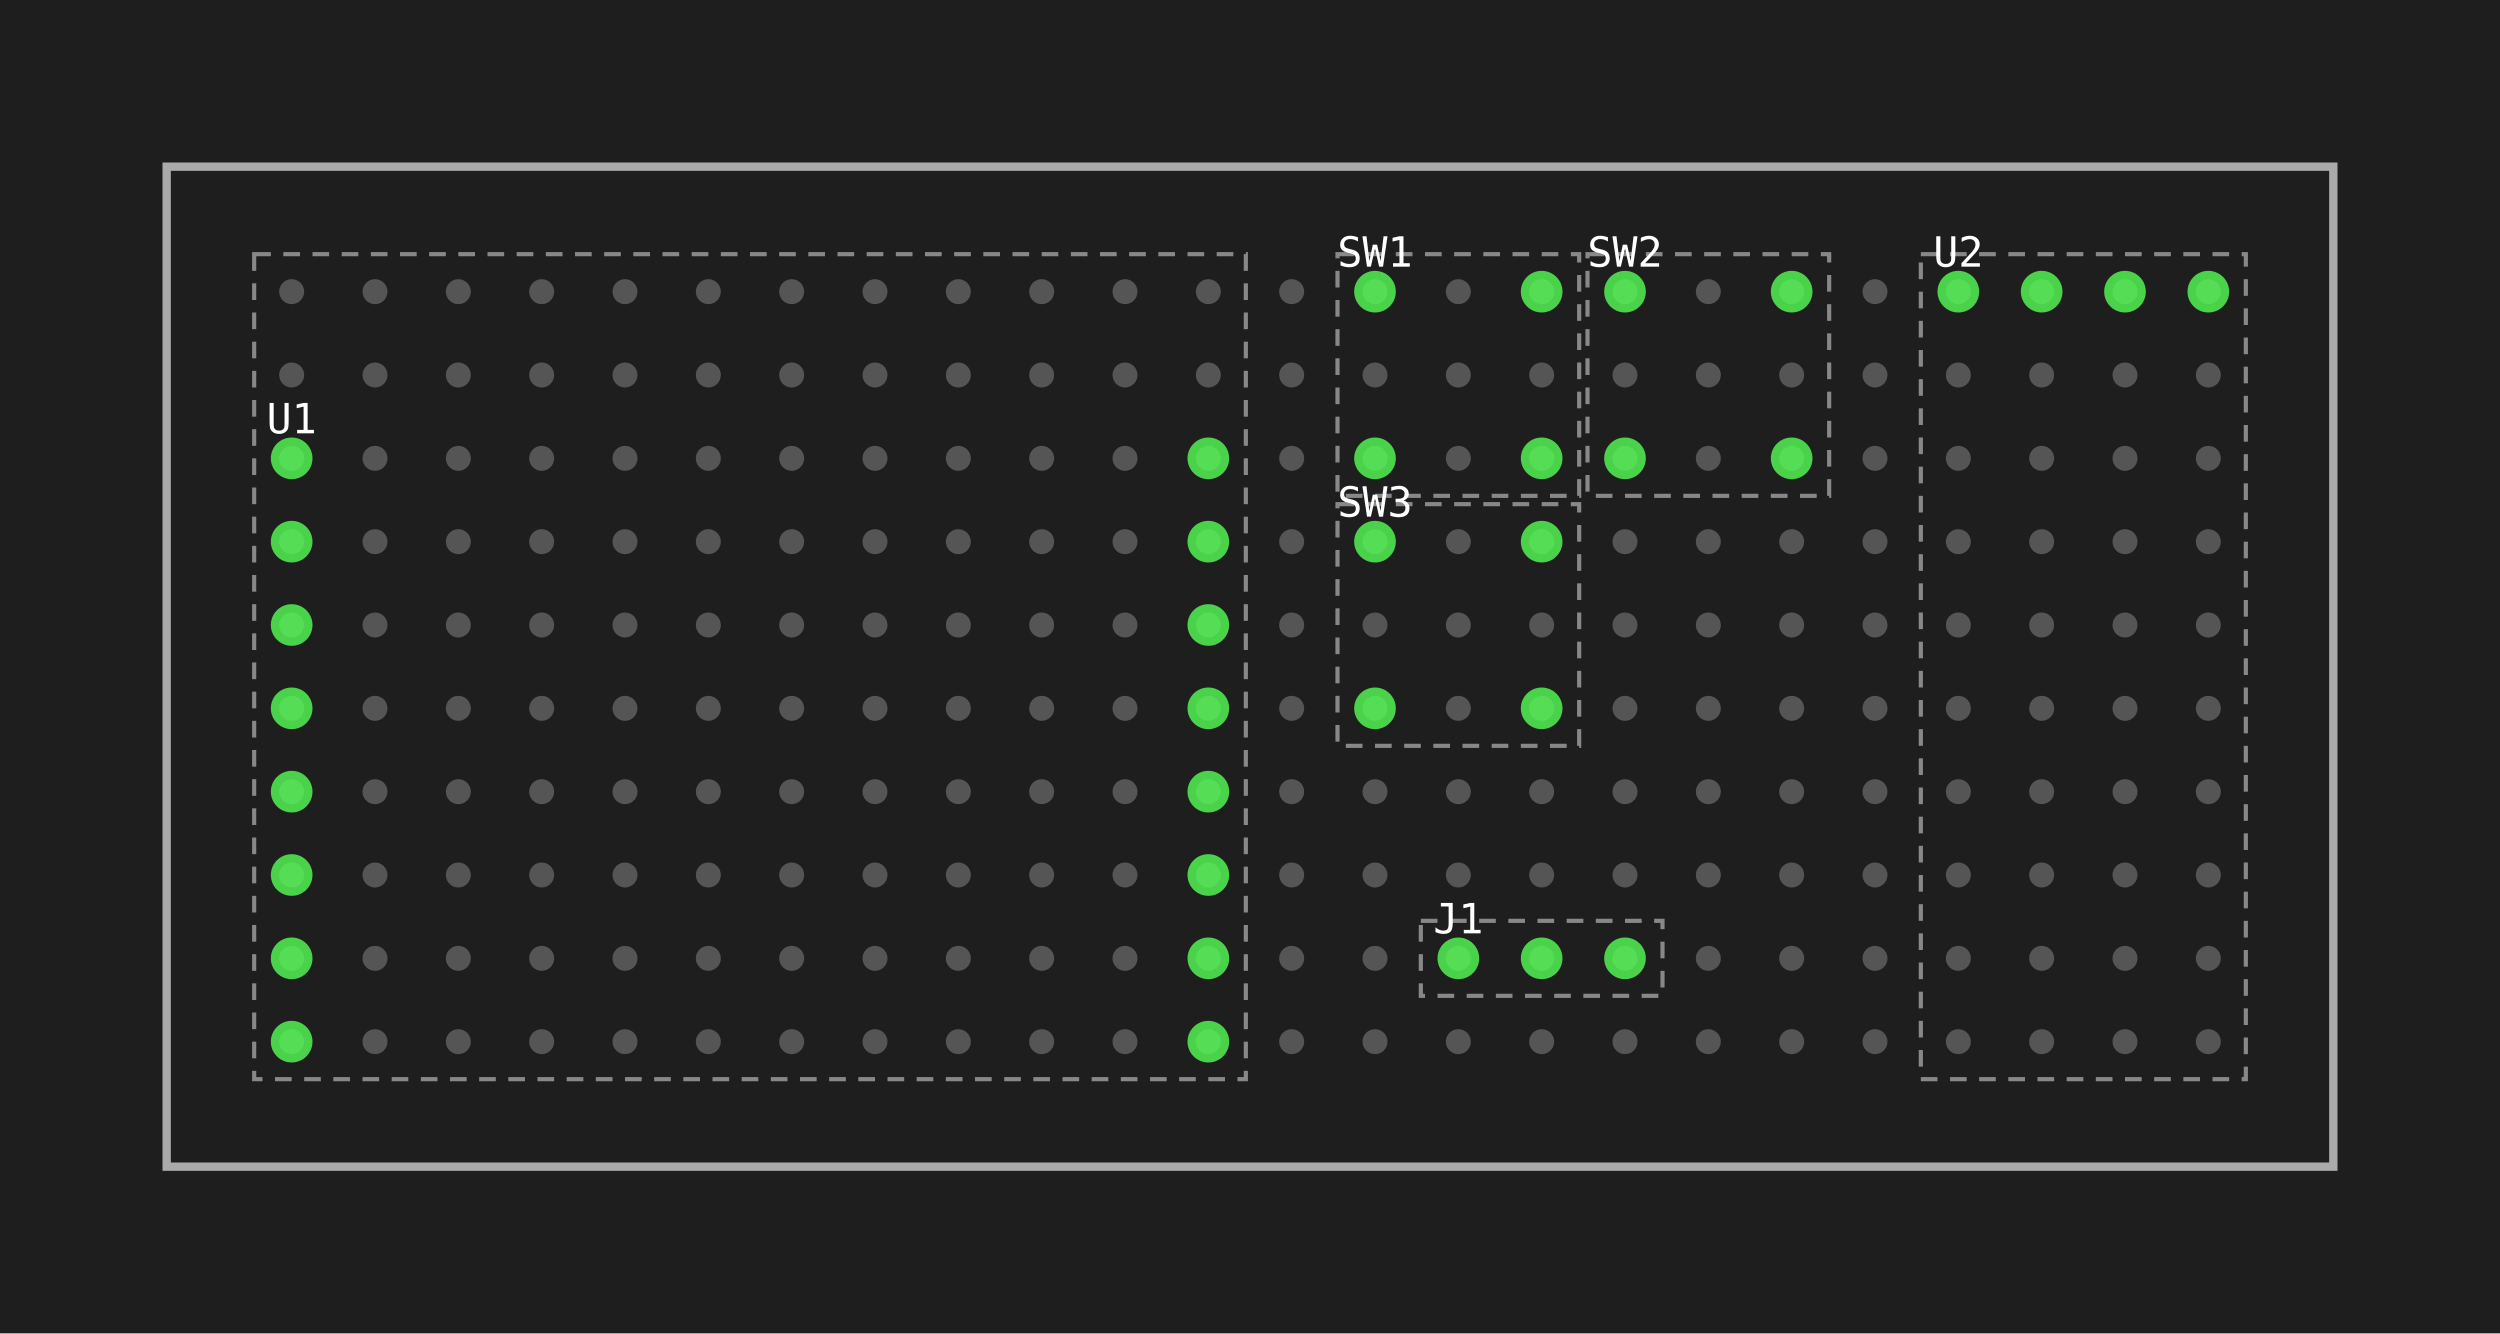
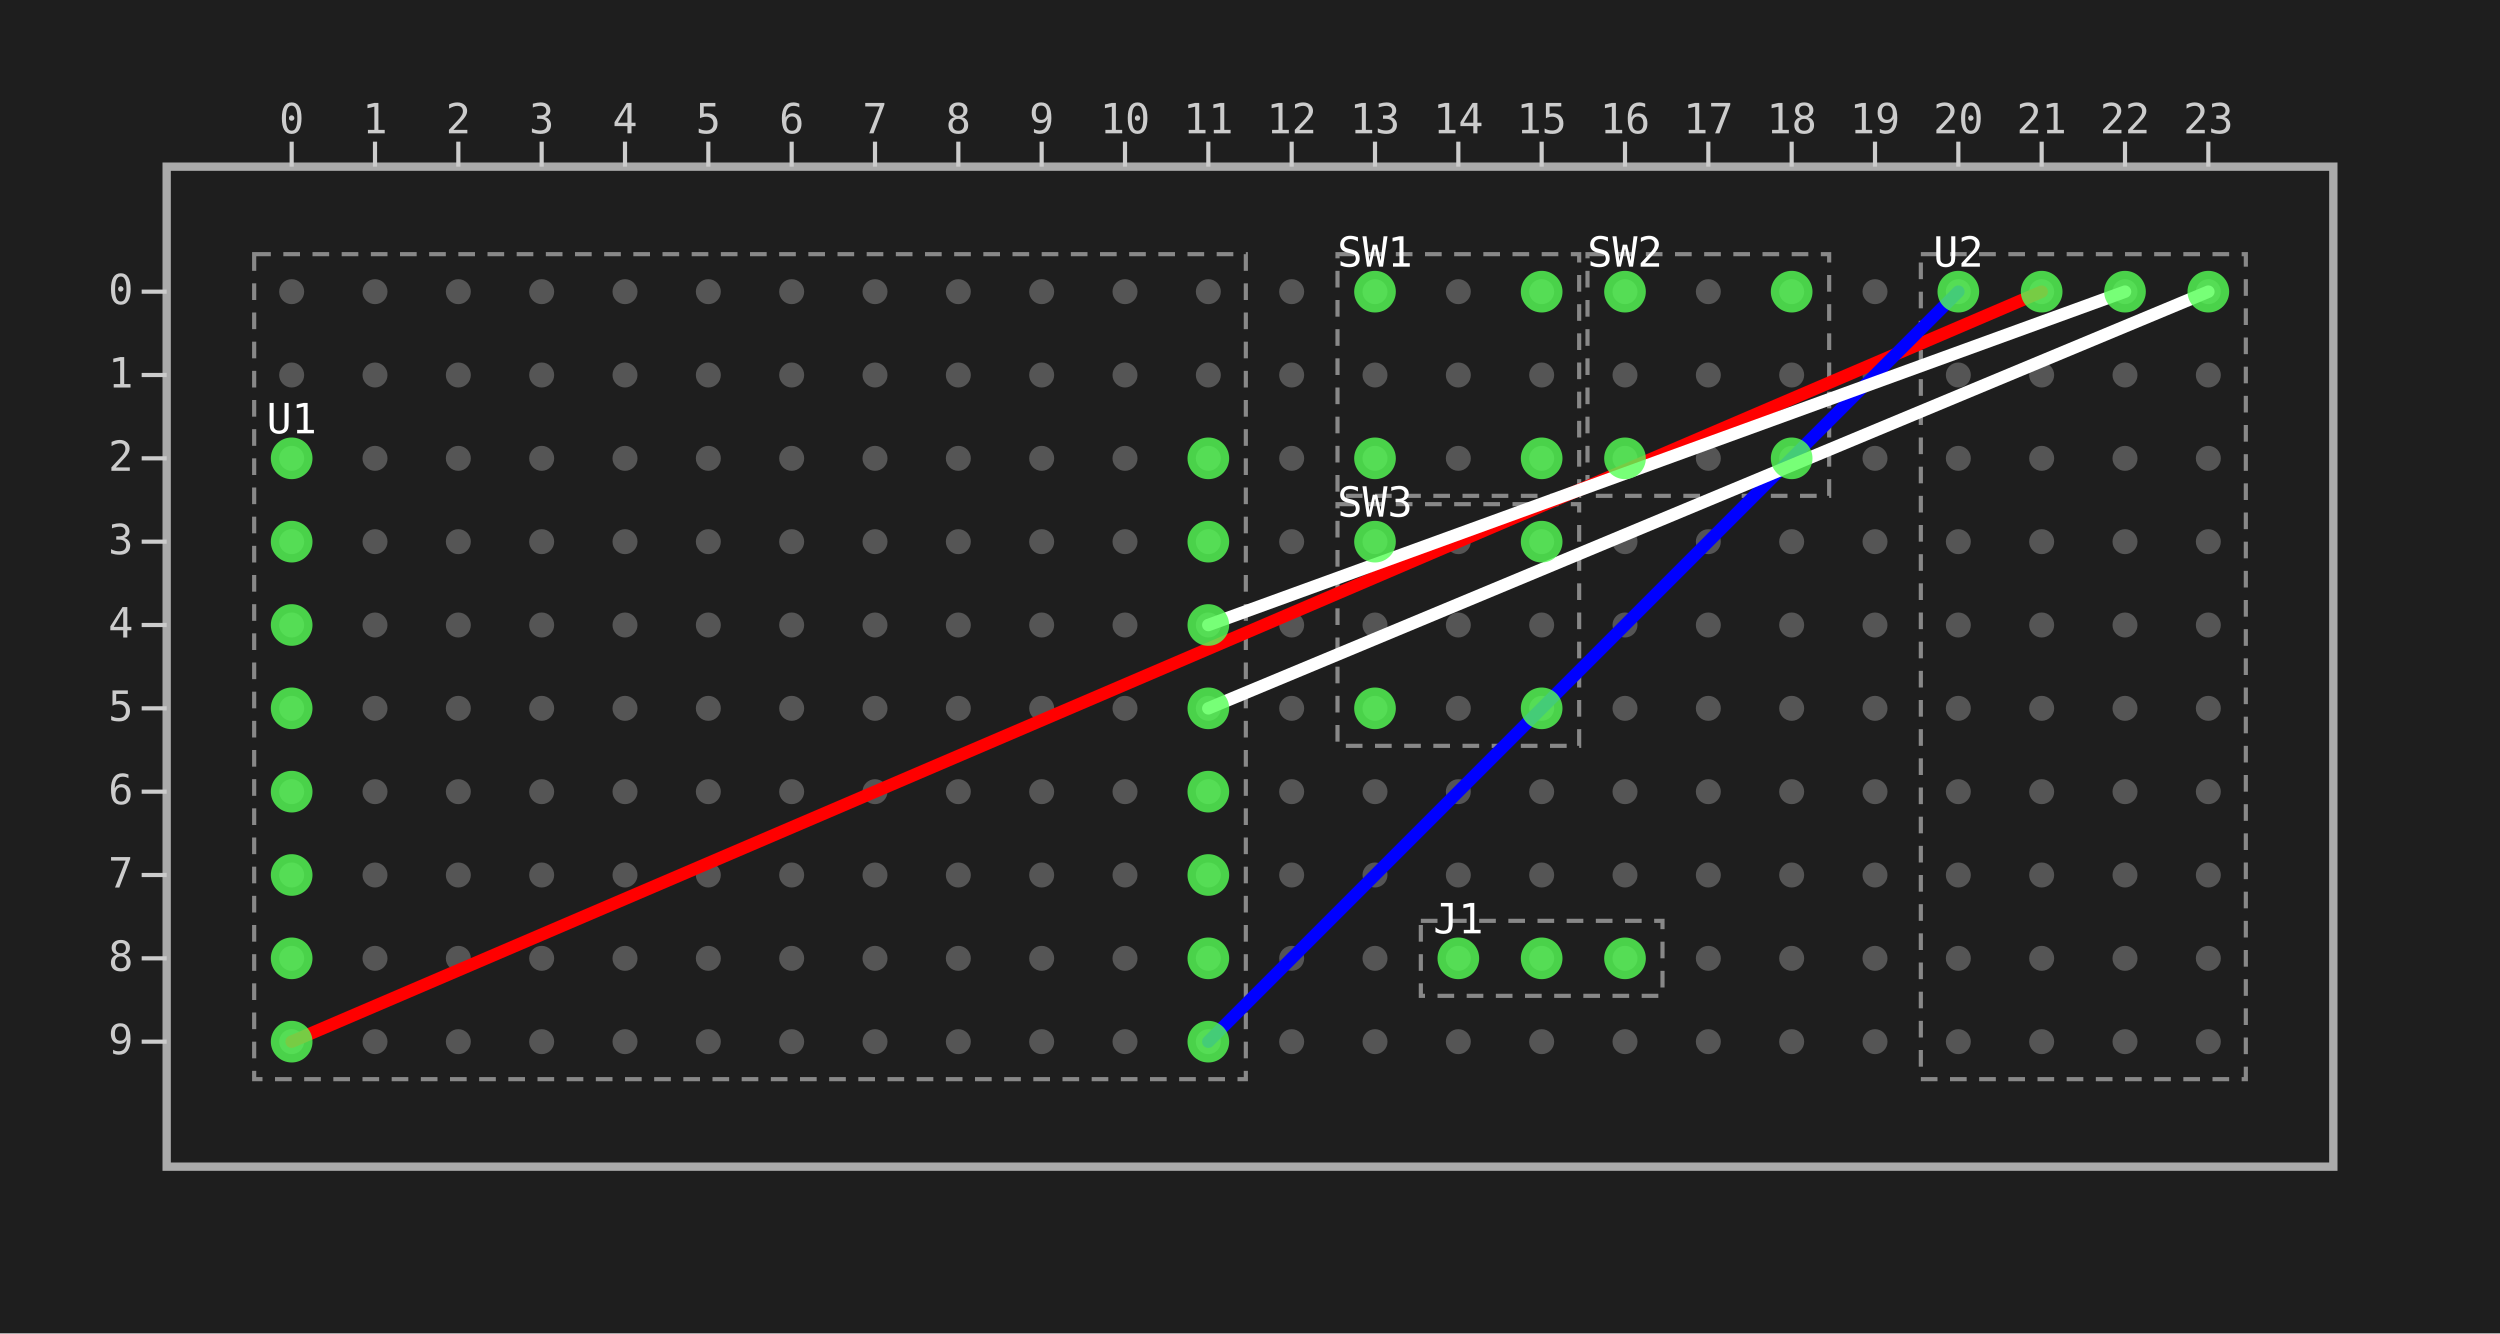
<svg xmlns="http://www.w3.org/2000/svg" width="600" height="320">
  <rect width="600" height="320" fill="#1e1e1e" />
  <rect x="40" y="40" width="520" height="240" fill="none" stroke="#aaaaaa" stroke-width="2" />
+   <line x1="70" y1="40" x2="70" y2="34" stroke="#cccccc" stroke-width="1" />
+   <text x="70" y="32" fill="#cccccc" font-size="10" text-anchor="middle" font-family="monospace">0</text>
+   <line x1="90" y1="40" x2="90" y2="34" stroke="#cccccc" stroke-width="1" />
+   <text x="90" y="32" fill="#cccccc" font-size="10" text-anchor="middle" font-family="monospace">1</text>
+   <line x1="110" y1="40" x2="110" y2="34" stroke="#cccccc" stroke-width="1" />
+   <text x="110" y="32" fill="#cccccc" font-size="10" text-anchor="middle" font-family="monospace">2</text>
+   <line x1="130" y1="40" x2="130" y2="34" stroke="#cccccc" stroke-width="1" />
+   <text x="130" y="32" fill="#cccccc" font-size="10" text-anchor="middle" font-family="monospace">3</text>
+   <line x1="150" y1="40" x2="150" y2="34" stroke="#cccccc" stroke-width="1" />
+   <text x="150" y="32" fill="#cccccc" font-size="10" text-anchor="middle" font-family="monospace">4</text>
+   <line x1="170" y1="40" x2="170" y2="34" stroke="#cccccc" stroke-width="1" />
+   <text x="170" y="32" fill="#cccccc" font-size="10" text-anchor="middle" font-family="monospace">5</text>
+   <line x1="190" y1="40" x2="190" y2="34" stroke="#cccccc" stroke-width="1" />
+   <text x="190" y="32" fill="#cccccc" font-size="10" text-anchor="middle" font-family="monospace">6</text>
+   <line x1="210" y1="40" x2="210" y2="34" stroke="#cccccc" stroke-width="1" />
+   <text x="210" y="32" fill="#cccccc" font-size="10" text-anchor="middle" font-family="monospace">7</text>
+   <line x1="230" y1="40" x2="230" y2="34" stroke="#cccccc" stroke-width="1" />
+   <text x="230" y="32" fill="#cccccc" font-size="10" text-anchor="middle" font-family="monospace">8</text>
+   <line x1="250" y1="40" x2="250" y2="34" stroke="#cccccc" stroke-width="1" />
+   <text x="250" y="32" fill="#cccccc" font-size="10" text-anchor="middle" font-family="monospace">9</text>
+   <line x1="270" y1="40" x2="270" y2="34" stroke="#cccccc" stroke-width="1" />
+   <text x="270" y="32" fill="#cccccc" font-size="10" text-anchor="middle" font-family="monospace">10</text>
+   <line x1="290" y1="40" x2="290" y2="34" stroke="#cccccc" stroke-width="1" />
+   <text x="290" y="32" fill="#cccccc" font-size="10" text-anchor="middle" font-family="monospace">11</text>
+   <line x1="310" y1="40" x2="310" y2="34" stroke="#cccccc" stroke-width="1" />
+   <text x="310" y="32" fill="#cccccc" font-size="10" text-anchor="middle" font-family="monospace">12</text>
+   <line x1="330" y1="40" x2="330" y2="34" stroke="#cccccc" stroke-width="1" />
+   <text x="330" y="32" fill="#cccccc" font-size="10" text-anchor="middle" font-family="monospace">13</text>
+   <line x1="350" y1="40" x2="350" y2="34" stroke="#cccccc" stroke-width="1" />
+   <text x="350" y="32" fill="#cccccc" font-size="10" text-anchor="middle" font-family="monospace">14</text>
+   <line x1="370" y1="40" x2="370" y2="34" stroke="#cccccc" stroke-width="1" />
+   <text x="370" y="32" fill="#cccccc" font-size="10" text-anchor="middle" font-family="monospace">15</text>
+   <line x1="390" y1="40" x2="390" y2="34" stroke="#cccccc" stroke-width="1" />
+   <text x="390" y="32" fill="#cccccc" font-size="10" text-anchor="middle" font-family="monospace">16</text>
+   <line x1="410" y1="40" x2="410" y2="34" stroke="#cccccc" stroke-width="1" />
+   <text x="410" y="32" fill="#cccccc" font-size="10" text-anchor="middle" font-family="monospace">17</text>
+   <line x1="430" y1="40" x2="430" y2="34" stroke="#cccccc" stroke-width="1" />
+   <text x="430" y="32" fill="#cccccc" font-size="10" text-anchor="middle" font-family="monospace">18</text>
+   <line x1="450" y1="40" x2="450" y2="34" stroke="#cccccc" stroke-width="1" />
+   <text x="450" y="32" fill="#cccccc" font-size="10" text-anchor="middle" font-family="monospace">19</text>
+   <line x1="470" y1="40" x2="470" y2="34" stroke="#cccccc" stroke-width="1" />
+   <text x="470" y="32" fill="#cccccc" font-size="10" text-anchor="middle" font-family="monospace">20</text>
+   <line x1="490" y1="40" x2="490" y2="34" stroke="#cccccc" stroke-width="1" />
+   <text x="490" y="32" fill="#cccccc" font-size="10" text-anchor="middle" font-family="monospace">21</text>
+   <line x1="510" y1="40" x2="510" y2="34" stroke="#cccccc" stroke-width="1" />
+   <text x="510" y="32" fill="#cccccc" font-size="10" text-anchor="middle" font-family="monospace">22</text>
+   <line x1="530" y1="40" x2="530" y2="34" stroke="#cccccc" stroke-width="1" />
+   <text x="530" y="32" fill="#cccccc" font-size="10" text-anchor="middle" font-family="monospace">23</text>
+   <line x1="40" y1="70" x2="34" y2="70" stroke="#cccccc" stroke-width="1" />
+   <text x="32" y="73" fill="#cccccc" font-size="10" text-anchor="end" font-family="monospace">0</text>
+   <line x1="40" y1="90" x2="34" y2="90" stroke="#cccccc" stroke-width="1" />
+   <text x="32" y="93" fill="#cccccc" font-size="10" text-anchor="end" font-family="monospace">1</text>
+   <line x1="40" y1="110" x2="34" y2="110" stroke="#cccccc" stroke-width="1" />
+   <text x="32" y="113" fill="#cccccc" font-size="10" text-anchor="end" font-family="monospace">2</text>
+   <line x1="40" y1="130" x2="34" y2="130" stroke="#cccccc" stroke-width="1" />
+   <text x="32" y="133" fill="#cccccc" font-size="10" text-anchor="end" font-family="monospace">3</text>
+   <line x1="40" y1="150" x2="34" y2="150" stroke="#cccccc" stroke-width="1" />
+   <text x="32" y="153" fill="#cccccc" font-size="10" text-anchor="end" font-family="monospace">4</text>
+   <line x1="40" y1="170" x2="34" y2="170" stroke="#cccccc" stroke-width="1" />
+   <text x="32" y="173" fill="#cccccc" font-size="10" text-anchor="end" font-family="monospace">5</text>
+   <line x1="40" y1="190" x2="34" y2="190" stroke="#cccccc" stroke-width="1" />
+   <text x="32" y="193" fill="#cccccc" font-size="10" text-anchor="end" font-family="monospace">6</text>
+   <line x1="40" y1="210" x2="34" y2="210" stroke="#cccccc" stroke-width="1" />
+   <text x="32" y="213" fill="#cccccc" font-size="10" text-anchor="end" font-family="monospace">7</text>
+   <line x1="40" y1="230" x2="34" y2="230" stroke="#cccccc" stroke-width="1" />
+   <text x="32" y="233" fill="#cccccc" font-size="10" text-anchor="end" font-family="monospace">8</text>
+   <line x1="40" y1="250" x2="34" y2="250" stroke="#cccccc" stroke-width="1" />
+   <text x="32" y="253" fill="#cccccc" font-size="10" text-anchor="end" font-family="monospace">9</text>
  <circle cx="70" cy="70" r="3" fill="#555" />
  <circle cx="90" cy="70" r="3" fill="#555" />
  <circle cx="110" cy="70" r="3" fill="#555" />
  <circle cx="130" cy="70" r="3" fill="#555" />
  <circle cx="150" cy="70" r="3" fill="#555" />
  <circle cx="170" cy="70" r="3" fill="#555" />
  <circle cx="190" cy="70" r="3" fill="#555" />
  <circle cx="210" cy="70" r="3" fill="#555" />
  <circle cx="230" cy="70" r="3" fill="#555" />
  <circle cx="250" cy="70" r="3" fill="#555" />
  <circle cx="270" cy="70" r="3" fill="#555" />
  <circle cx="290" cy="70" r="3" fill="#555" />
  <circle cx="310" cy="70" r="3" fill="#555" />
  <circle cx="330" cy="70" r="3" fill="#555" />
  <circle cx="350" cy="70" r="3" fill="#555" />
  <circle cx="370" cy="70" r="3" fill="#555" />
  <circle cx="390" cy="70" r="3" fill="#555" />
  <circle cx="410" cy="70" r="3" fill="#555" />
  <circle cx="430" cy="70" r="3" fill="#555" />
  <circle cx="450" cy="70" r="3" fill="#555" />
  <circle cx="470" cy="70" r="3" fill="#555" />
  <circle cx="490" cy="70" r="3" fill="#555" />
  <circle cx="510" cy="70" r="3" fill="#555" />
  <circle cx="530" cy="70" r="3" fill="#555" />
  <circle cx="70" cy="90" r="3" fill="#555" />
  <circle cx="90" cy="90" r="3" fill="#555" />
  <circle cx="110" cy="90" r="3" fill="#555" />
  <circle cx="130" cy="90" r="3" fill="#555" />
  <circle cx="150" cy="90" r="3" fill="#555" />
  <circle cx="170" cy="90" r="3" fill="#555" />
  <circle cx="190" cy="90" r="3" fill="#555" />
  <circle cx="210" cy="90" r="3" fill="#555" />
  <circle cx="230" cy="90" r="3" fill="#555" />
  <circle cx="250" cy="90" r="3" fill="#555" />
  <circle cx="270" cy="90" r="3" fill="#555" />
  <circle cx="290" cy="90" r="3" fill="#555" />
  <circle cx="310" cy="90" r="3" fill="#555" />
  <circle cx="330" cy="90" r="3" fill="#555" />
  <circle cx="350" cy="90" r="3" fill="#555" />
  <circle cx="370" cy="90" r="3" fill="#555" />
  <circle cx="390" cy="90" r="3" fill="#555" />
  <circle cx="410" cy="90" r="3" fill="#555" />
  <circle cx="430" cy="90" r="3" fill="#555" />
  <circle cx="450" cy="90" r="3" fill="#555" />
  <circle cx="470" cy="90" r="3" fill="#555" />
  <circle cx="490" cy="90" r="3" fill="#555" />
  <circle cx="510" cy="90" r="3" fill="#555" />
  <circle cx="530" cy="90" r="3" fill="#555" />
  <circle cx="70" cy="110" r="3" fill="#555" />
  <circle cx="90" cy="110" r="3" fill="#555" />
  <circle cx="110" cy="110" r="3" fill="#555" />
  <circle cx="130" cy="110" r="3" fill="#555" />
  <circle cx="150" cy="110" r="3" fill="#555" />
  <circle cx="170" cy="110" r="3" fill="#555" />
  <circle cx="190" cy="110" r="3" fill="#555" />
  <circle cx="210" cy="110" r="3" fill="#555" />
  <circle cx="230" cy="110" r="3" fill="#555" />
  <circle cx="250" cy="110" r="3" fill="#555" />
  <circle cx="270" cy="110" r="3" fill="#555" />
  <circle cx="290" cy="110" r="3" fill="#555" />
  <circle cx="310" cy="110" r="3" fill="#555" />
  <circle cx="330" cy="110" r="3" fill="#555" />
  <circle cx="350" cy="110" r="3" fill="#555" />
  <circle cx="370" cy="110" r="3" fill="#555" />
  <circle cx="390" cy="110" r="3" fill="#555" />
  <circle cx="410" cy="110" r="3" fill="#555" />
  <circle cx="430" cy="110" r="3" fill="#555" />
  <circle cx="450" cy="110" r="3" fill="#555" />
  <circle cx="470" cy="110" r="3" fill="#555" />
  <circle cx="490" cy="110" r="3" fill="#555" />
  <circle cx="510" cy="110" r="3" fill="#555" />
  <circle cx="530" cy="110" r="3" fill="#555" />
  <circle cx="70" cy="130" r="3" fill="#555" />
  <circle cx="90" cy="130" r="3" fill="#555" />
  <circle cx="110" cy="130" r="3" fill="#555" />
  <circle cx="130" cy="130" r="3" fill="#555" />
  <circle cx="150" cy="130" r="3" fill="#555" />
  <circle cx="170" cy="130" r="3" fill="#555" />
  <circle cx="190" cy="130" r="3" fill="#555" />
  <circle cx="210" cy="130" r="3" fill="#555" />
  <circle cx="230" cy="130" r="3" fill="#555" />
  <circle cx="250" cy="130" r="3" fill="#555" />
  <circle cx="270" cy="130" r="3" fill="#555" />
  <circle cx="290" cy="130" r="3" fill="#555" />
  <circle cx="310" cy="130" r="3" fill="#555" />
  <circle cx="330" cy="130" r="3" fill="#555" />
  <circle cx="350" cy="130" r="3" fill="#555" />
  <circle cx="370" cy="130" r="3" fill="#555" />
  <circle cx="390" cy="130" r="3" fill="#555" />
  <circle cx="410" cy="130" r="3" fill="#555" />
  <circle cx="430" cy="130" r="3" fill="#555" />
  <circle cx="450" cy="130" r="3" fill="#555" />
  <circle cx="470" cy="130" r="3" fill="#555" />
  <circle cx="490" cy="130" r="3" fill="#555" />
  <circle cx="510" cy="130" r="3" fill="#555" />
  <circle cx="530" cy="130" r="3" fill="#555" />
  <circle cx="70" cy="150" r="3" fill="#555" />
  <circle cx="90" cy="150" r="3" fill="#555" />
  <circle cx="110" cy="150" r="3" fill="#555" />
  <circle cx="130" cy="150" r="3" fill="#555" />
  <circle cx="150" cy="150" r="3" fill="#555" />
  <circle cx="170" cy="150" r="3" fill="#555" />
  <circle cx="190" cy="150" r="3" fill="#555" />
  <circle cx="210" cy="150" r="3" fill="#555" />
  <circle cx="230" cy="150" r="3" fill="#555" />
  <circle cx="250" cy="150" r="3" fill="#555" />
  <circle cx="270" cy="150" r="3" fill="#555" />
  <circle cx="290" cy="150" r="3" fill="#555" />
  <circle cx="310" cy="150" r="3" fill="#555" />
  <circle cx="330" cy="150" r="3" fill="#555" />
  <circle cx="350" cy="150" r="3" fill="#555" />
  <circle cx="370" cy="150" r="3" fill="#555" />
  <circle cx="390" cy="150" r="3" fill="#555" />
  <circle cx="410" cy="150" r="3" fill="#555" />
  <circle cx="430" cy="150" r="3" fill="#555" />
  <circle cx="450" cy="150" r="3" fill="#555" />
  <circle cx="470" cy="150" r="3" fill="#555" />
  <circle cx="490" cy="150" r="3" fill="#555" />
  <circle cx="510" cy="150" r="3" fill="#555" />
  <circle cx="530" cy="150" r="3" fill="#555" />
  <circle cx="70" cy="170" r="3" fill="#555" />
  <circle cx="90" cy="170" r="3" fill="#555" />
  <circle cx="110" cy="170" r="3" fill="#555" />
  <circle cx="130" cy="170" r="3" fill="#555" />
  <circle cx="150" cy="170" r="3" fill="#555" />
  <circle cx="170" cy="170" r="3" fill="#555" />
  <circle cx="190" cy="170" r="3" fill="#555" />
  <circle cx="210" cy="170" r="3" fill="#555" />
  <circle cx="230" cy="170" r="3" fill="#555" />
  <circle cx="250" cy="170" r="3" fill="#555" />
  <circle cx="270" cy="170" r="3" fill="#555" />
  <circle cx="290" cy="170" r="3" fill="#555" />
  <circle cx="310" cy="170" r="3" fill="#555" />
  <circle cx="330" cy="170" r="3" fill="#555" />
  <circle cx="350" cy="170" r="3" fill="#555" />
  <circle cx="370" cy="170" r="3" fill="#555" />
  <circle cx="390" cy="170" r="3" fill="#555" />
  <circle cx="410" cy="170" r="3" fill="#555" />
  <circle cx="430" cy="170" r="3" fill="#555" />
  <circle cx="450" cy="170" r="3" fill="#555" />
  <circle cx="470" cy="170" r="3" fill="#555" />
  <circle cx="490" cy="170" r="3" fill="#555" />
  <circle cx="510" cy="170" r="3" fill="#555" />
  <circle cx="530" cy="170" r="3" fill="#555" />
  <circle cx="70" cy="190" r="3" fill="#555" />
  <circle cx="90" cy="190" r="3" fill="#555" />
  <circle cx="110" cy="190" r="3" fill="#555" />
  <circle cx="130" cy="190" r="3" fill="#555" />
  <circle cx="150" cy="190" r="3" fill="#555" />
  <circle cx="170" cy="190" r="3" fill="#555" />
  <circle cx="190" cy="190" r="3" fill="#555" />
  <circle cx="210" cy="190" r="3" fill="#555" />
  <circle cx="230" cy="190" r="3" fill="#555" />
  <circle cx="250" cy="190" r="3" fill="#555" />
  <circle cx="270" cy="190" r="3" fill="#555" />
  <circle cx="290" cy="190" r="3" fill="#555" />
  <circle cx="310" cy="190" r="3" fill="#555" />
  <circle cx="330" cy="190" r="3" fill="#555" />
  <circle cx="350" cy="190" r="3" fill="#555" />
  <circle cx="370" cy="190" r="3" fill="#555" />
  <circle cx="390" cy="190" r="3" fill="#555" />
  <circle cx="410" cy="190" r="3" fill="#555" />
  <circle cx="430" cy="190" r="3" fill="#555" />
  <circle cx="450" cy="190" r="3" fill="#555" />
  <circle cx="470" cy="190" r="3" fill="#555" />
  <circle cx="490" cy="190" r="3" fill="#555" />
  <circle cx="510" cy="190" r="3" fill="#555" />
  <circle cx="530" cy="190" r="3" fill="#555" />
  <circle cx="70" cy="210" r="3" fill="#555" />
  <circle cx="90" cy="210" r="3" fill="#555" />
  <circle cx="110" cy="210" r="3" fill="#555" />
  <circle cx="130" cy="210" r="3" fill="#555" />
  <circle cx="150" cy="210" r="3" fill="#555" />
  <circle cx="170" cy="210" r="3" fill="#555" />
  <circle cx="190" cy="210" r="3" fill="#555" />
  <circle cx="210" cy="210" r="3" fill="#555" />
  <circle cx="230" cy="210" r="3" fill="#555" />
  <circle cx="250" cy="210" r="3" fill="#555" />
  <circle cx="270" cy="210" r="3" fill="#555" />
  <circle cx="290" cy="210" r="3" fill="#555" />
  <circle cx="310" cy="210" r="3" fill="#555" />
  <circle cx="330" cy="210" r="3" fill="#555" />
  <circle cx="350" cy="210" r="3" fill="#555" />
  <circle cx="370" cy="210" r="3" fill="#555" />
  <circle cx="390" cy="210" r="3" fill="#555" />
  <circle cx="410" cy="210" r="3" fill="#555" />
  <circle cx="430" cy="210" r="3" fill="#555" />
  <circle cx="450" cy="210" r="3" fill="#555" />
  <circle cx="470" cy="210" r="3" fill="#555" />
  <circle cx="490" cy="210" r="3" fill="#555" />
  <circle cx="510" cy="210" r="3" fill="#555" />
  <circle cx="530" cy="210" r="3" fill="#555" />
  <circle cx="70" cy="230" r="3" fill="#555" />
  <circle cx="90" cy="230" r="3" fill="#555" />
  <circle cx="110" cy="230" r="3" fill="#555" />
  <circle cx="130" cy="230" r="3" fill="#555" />
  <circle cx="150" cy="230" r="3" fill="#555" />
  <circle cx="170" cy="230" r="3" fill="#555" />
  <circle cx="190" cy="230" r="3" fill="#555" />
  <circle cx="210" cy="230" r="3" fill="#555" />
  <circle cx="230" cy="230" r="3" fill="#555" />
  <circle cx="250" cy="230" r="3" fill="#555" />
  <circle cx="270" cy="230" r="3" fill="#555" />
  <circle cx="290" cy="230" r="3" fill="#555" />
  <circle cx="310" cy="230" r="3" fill="#555" />
  <circle cx="330" cy="230" r="3" fill="#555" />
  <circle cx="350" cy="230" r="3" fill="#555" />
  <circle cx="370" cy="230" r="3" fill="#555" />
  <circle cx="390" cy="230" r="3" fill="#555" />
  <circle cx="410" cy="230" r="3" fill="#555" />
  <circle cx="430" cy="230" r="3" fill="#555" />
  <circle cx="450" cy="230" r="3" fill="#555" />
  <circle cx="470" cy="230" r="3" fill="#555" />
  <circle cx="490" cy="230" r="3" fill="#555" />
  <circle cx="510" cy="230" r="3" fill="#555" />
  <circle cx="530" cy="230" r="3" fill="#555" />
  <circle cx="70" cy="250" r="3" fill="#555" />
  <circle cx="90" cy="250" r="3" fill="#555" />
  <circle cx="110" cy="250" r="3" fill="#555" />
  <circle cx="130" cy="250" r="3" fill="#555" />
  <circle cx="150" cy="250" r="3" fill="#555" />
  <circle cx="170" cy="250" r="3" fill="#555" />
  <circle cx="190" cy="250" r="3" fill="#555" />
  <circle cx="210" cy="250" r="3" fill="#555" />
  <circle cx="230" cy="250" r="3" fill="#555" />
  <circle cx="250" cy="250" r="3" fill="#555" />
  <circle cx="270" cy="250" r="3" fill="#555" />
  <circle cx="290" cy="250" r="3" fill="#555" />
  <circle cx="310" cy="250" r="3" fill="#555" />
  <circle cx="330" cy="250" r="3" fill="#555" />
  <circle cx="350" cy="250" r="3" fill="#555" />
  <circle cx="370" cy="250" r="3" fill="#555" />
  <circle cx="390" cy="250" r="3" fill="#555" />
  <circle cx="410" cy="250" r="3" fill="#555" />
  <circle cx="430" cy="250" r="3" fill="#555" />
  <circle cx="450" cy="250" r="3" fill="#555" />
  <circle cx="470" cy="250" r="3" fill="#555" />
  <circle cx="490" cy="250" r="3" fill="#555" />
  <circle cx="510" cy="250" r="3" fill="#555" />
  <circle cx="530" cy="250" r="3" fill="#555" />
  <rect x="61" y="61" width="238" height="198" fill="none" stroke="#888888" stroke-width="1" stroke-dasharray="4,3" />
  <rect x="461" y="61" width="78" height="198" fill="none" stroke="#888888" stroke-width="1" stroke-dasharray="4,3" />
  <rect x="321" y="61" width="58" height="58" fill="none" stroke="#888888" stroke-width="1" stroke-dasharray="4,3" />
  <rect x="381" y="61" width="58" height="58" fill="none" stroke="#888888" stroke-width="1" stroke-dasharray="4,3" />
  <rect x="321" y="121" width="58" height="58" fill="none" stroke="#888888" stroke-width="1" stroke-dasharray="4,3" />
  <rect x="341" y="221" width="58" height="18" fill="none" stroke="#888888" stroke-width="1" stroke-dasharray="4,3" />
+   <line x1="70" y1="250" x2="490" y2="70" stroke="#ff0000" stroke-width="3" stroke-linecap="round" />
+   <line x1="290" y1="250" x2="470" y2="70" stroke="#0000ff" stroke-width="3" stroke-linecap="round" />
+   <line x1="290" y1="170" x2="530" y2="70" stroke="#ffffff" stroke-width="3" stroke-linecap="round" />
+   <line x1="290" y1="150" x2="510" y2="70" stroke="#ffffff" stroke-width="3" stroke-linecap="round" />
  <circle cx="70" cy="110" r="5" fill="#55ff55" fill-opacity="0.8" />
  <circle cx="70" cy="130" r="5" fill="#55ff55" fill-opacity="0.8" />
  <circle cx="70" cy="150" r="5" fill="#55ff55" fill-opacity="0.8" />
  <circle cx="70" cy="170" r="5" fill="#55ff55" fill-opacity="0.8" />
  <circle cx="70" cy="190" r="5" fill="#55ff55" fill-opacity="0.8" />
  <circle cx="70" cy="210" r="5" fill="#55ff55" fill-opacity="0.8" />
  <circle cx="70" cy="230" r="5" fill="#55ff55" fill-opacity="0.8" />
  <circle cx="70" cy="250" r="5" fill="#55ff55" fill-opacity="0.8" />
  <circle cx="290" cy="250" r="5" fill="#55ff55" fill-opacity="0.8" />
  <circle cx="290" cy="230" r="5" fill="#55ff55" fill-opacity="0.8" />
  <circle cx="290" cy="210" r="5" fill="#55ff55" fill-opacity="0.8" />
  <circle cx="290" cy="190" r="5" fill="#55ff55" fill-opacity="0.8" />
  <circle cx="290" cy="170" r="5" fill="#55ff55" fill-opacity="0.8" />
  <circle cx="290" cy="150" r="5" fill="#55ff55" fill-opacity="0.8" />
  <circle cx="290" cy="130" r="5" fill="#55ff55" fill-opacity="0.8" />
  <circle cx="290" cy="110" r="5" fill="#55ff55" fill-opacity="0.8" />
  <circle cx="470" cy="70" r="5" fill="#55ff55" fill-opacity="0.8" />
  <circle cx="490" cy="70" r="5" fill="#55ff55" fill-opacity="0.8" />
  <circle cx="510" cy="70" r="5" fill="#55ff55" fill-opacity="0.8" />
  <circle cx="530" cy="70" r="5" fill="#55ff55" fill-opacity="0.8" />
  <circle cx="330" cy="70" r="5" fill="#55ff55" fill-opacity="0.8" />
  <circle cx="330" cy="110" r="5" fill="#55ff55" fill-opacity="0.8" />
  <circle cx="370" cy="70" r="5" fill="#55ff55" fill-opacity="0.8" />
  <circle cx="370" cy="110" r="5" fill="#55ff55" fill-opacity="0.8" />
  <circle cx="390" cy="70" r="5" fill="#55ff55" fill-opacity="0.8" />
  <circle cx="390" cy="110" r="5" fill="#55ff55" fill-opacity="0.8" />
  <circle cx="430" cy="70" r="5" fill="#55ff55" fill-opacity="0.8" />
  <circle cx="430" cy="110" r="5" fill="#55ff55" fill-opacity="0.8" />
  <circle cx="330" cy="130" r="5" fill="#55ff55" fill-opacity="0.8" />
  <circle cx="330" cy="170" r="5" fill="#55ff55" fill-opacity="0.8" />
  <circle cx="370" cy="130" r="5" fill="#55ff55" fill-opacity="0.8" />
  <circle cx="370" cy="170" r="5" fill="#55ff55" fill-opacity="0.8" />
  <circle cx="350" cy="230" r="5" fill="#55ff55" fill-opacity="0.8" />
  <circle cx="370" cy="230" r="5" fill="#55ff55" fill-opacity="0.8" />
  <circle cx="390" cy="230" r="5" fill="#55ff55" fill-opacity="0.8" />
  <text x="70" y="104" fill="#ffffff" font-size="10" text-anchor="middle" font-family="monospace">U1</text>
  <text x="470" y="64" fill="#ffffff" font-size="10" text-anchor="middle" font-family="monospace">U2</text>
  <text x="330" y="64" fill="#ffffff" font-size="10" text-anchor="middle" font-family="monospace">SW1</text>
  <text x="390" y="64" fill="#ffffff" font-size="10" text-anchor="middle" font-family="monospace">SW2</text>
  <text x="330" y="124" fill="#ffffff" font-size="10" text-anchor="middle" font-family="monospace">SW3</text>
  <text x="350" y="224" fill="#ffffff" font-size="10" text-anchor="middle" font-family="monospace">J1</text>
</svg>
